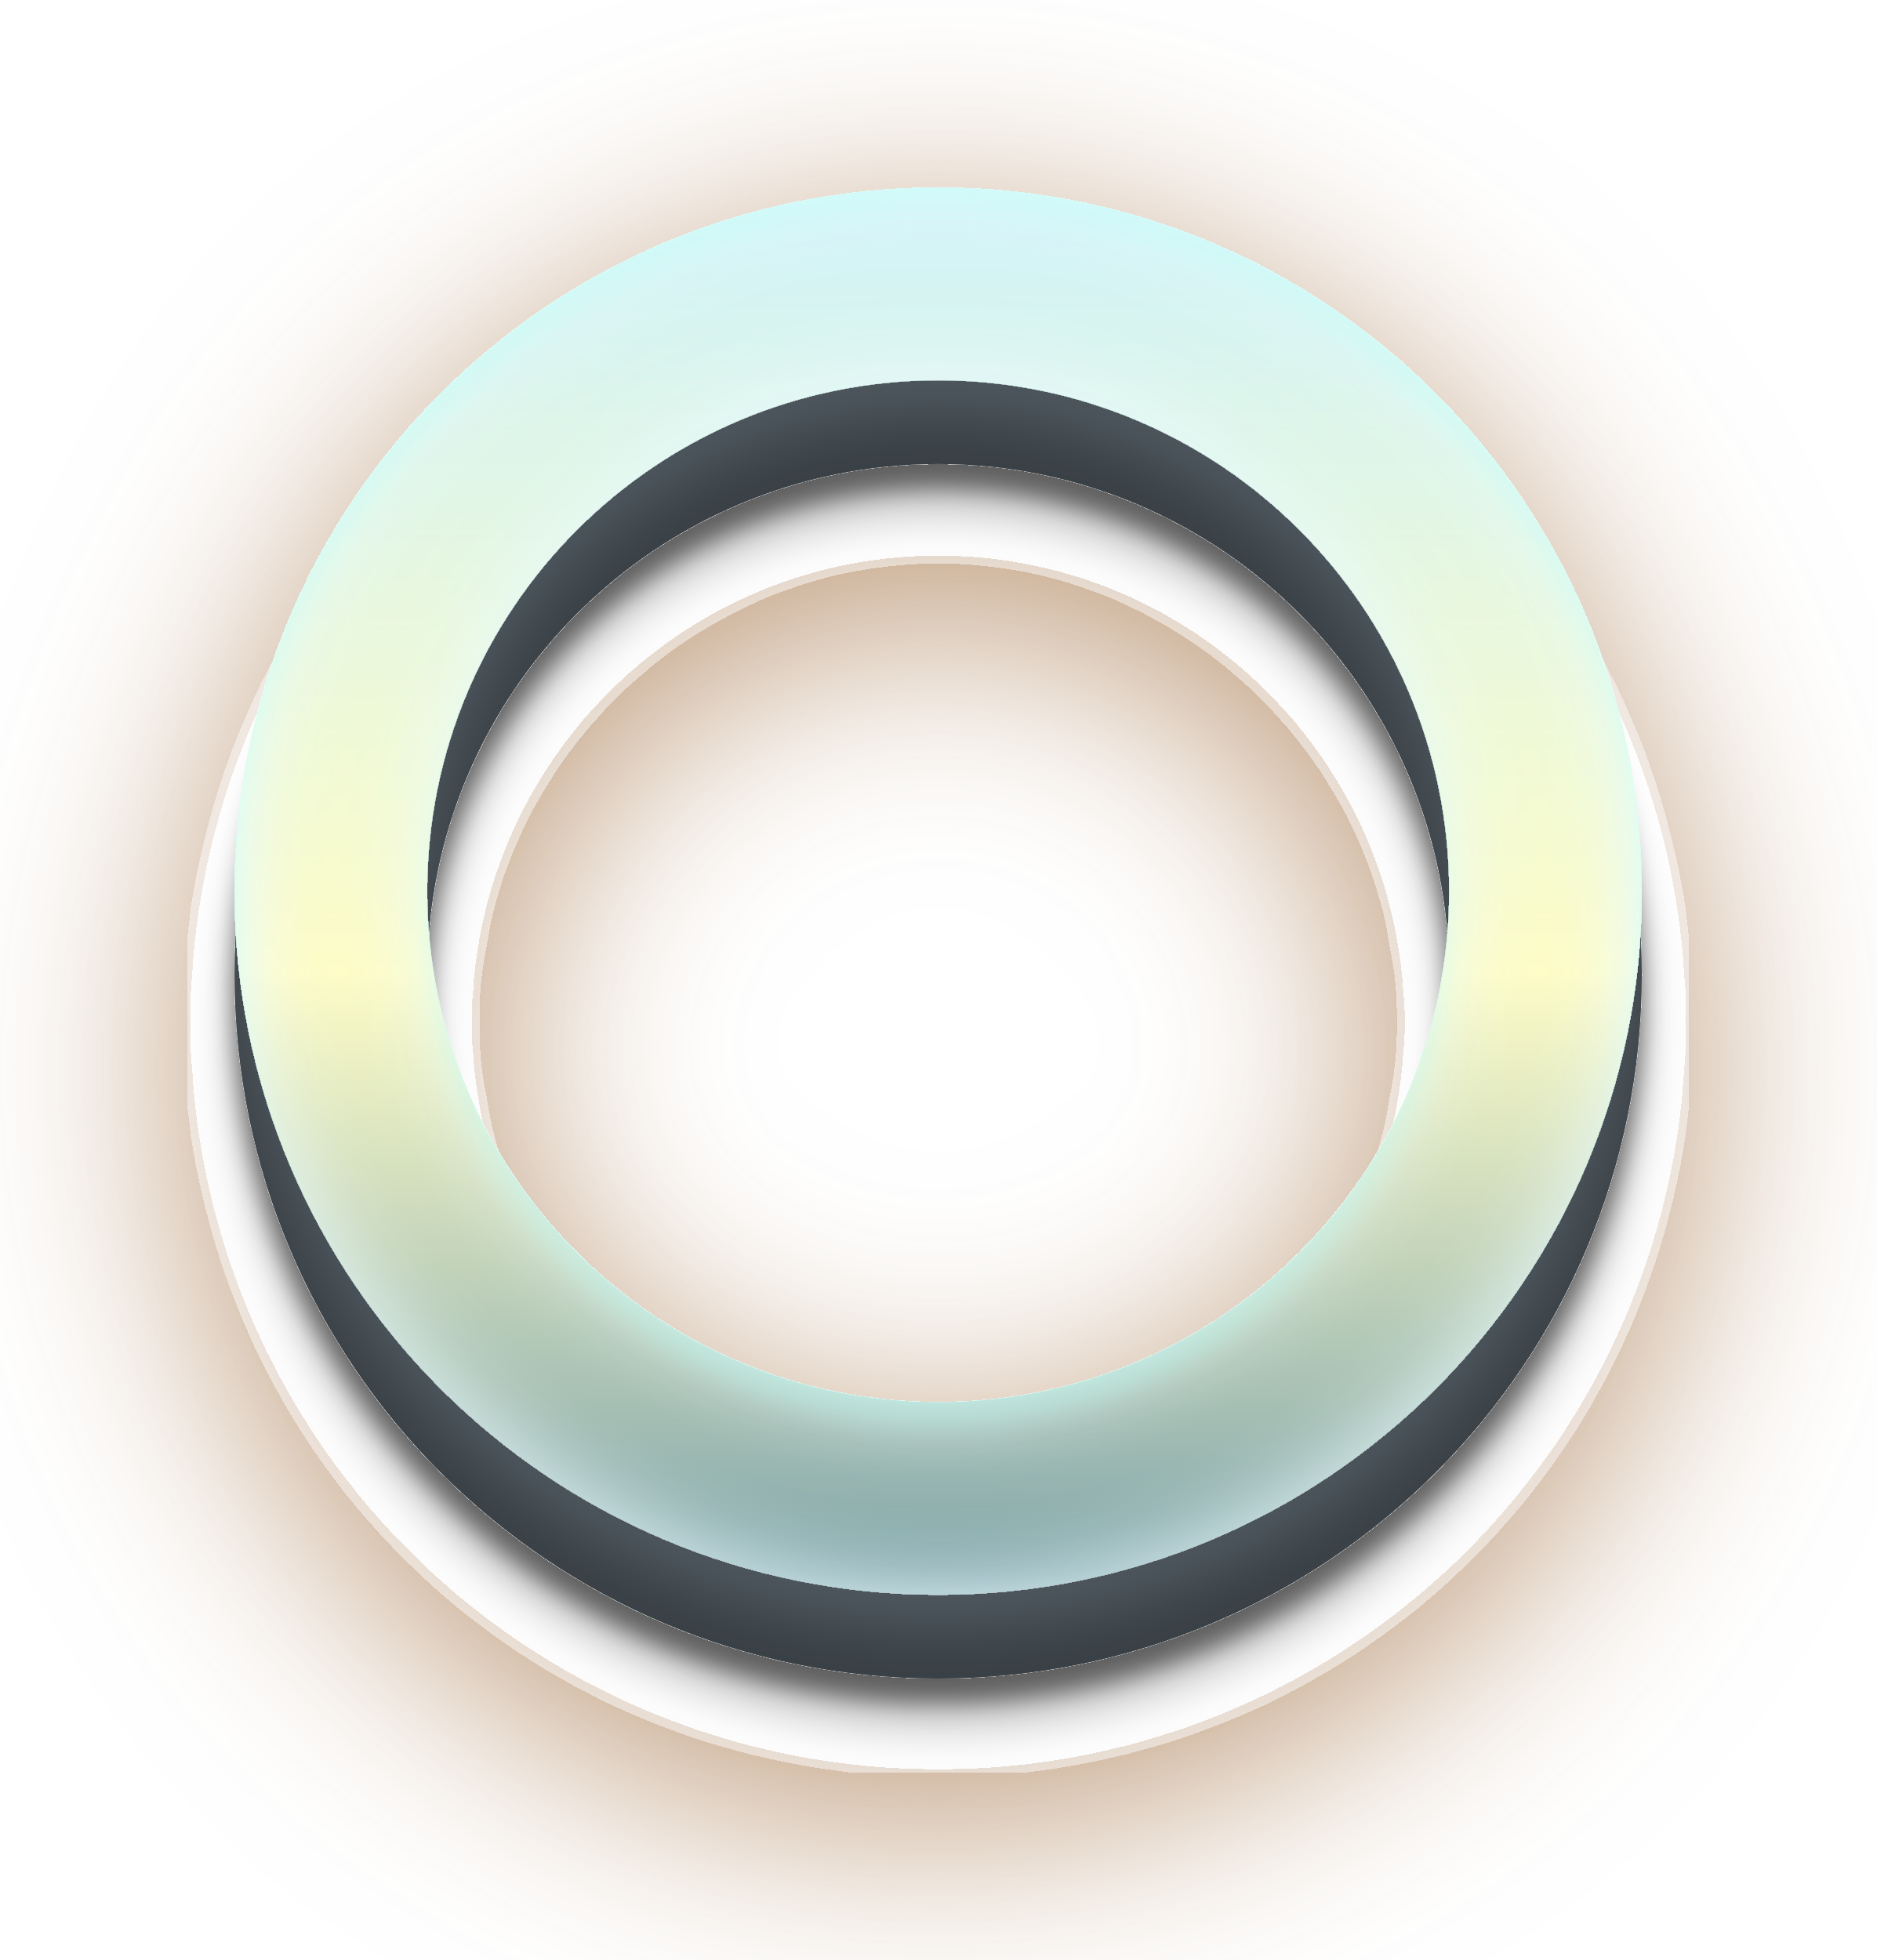
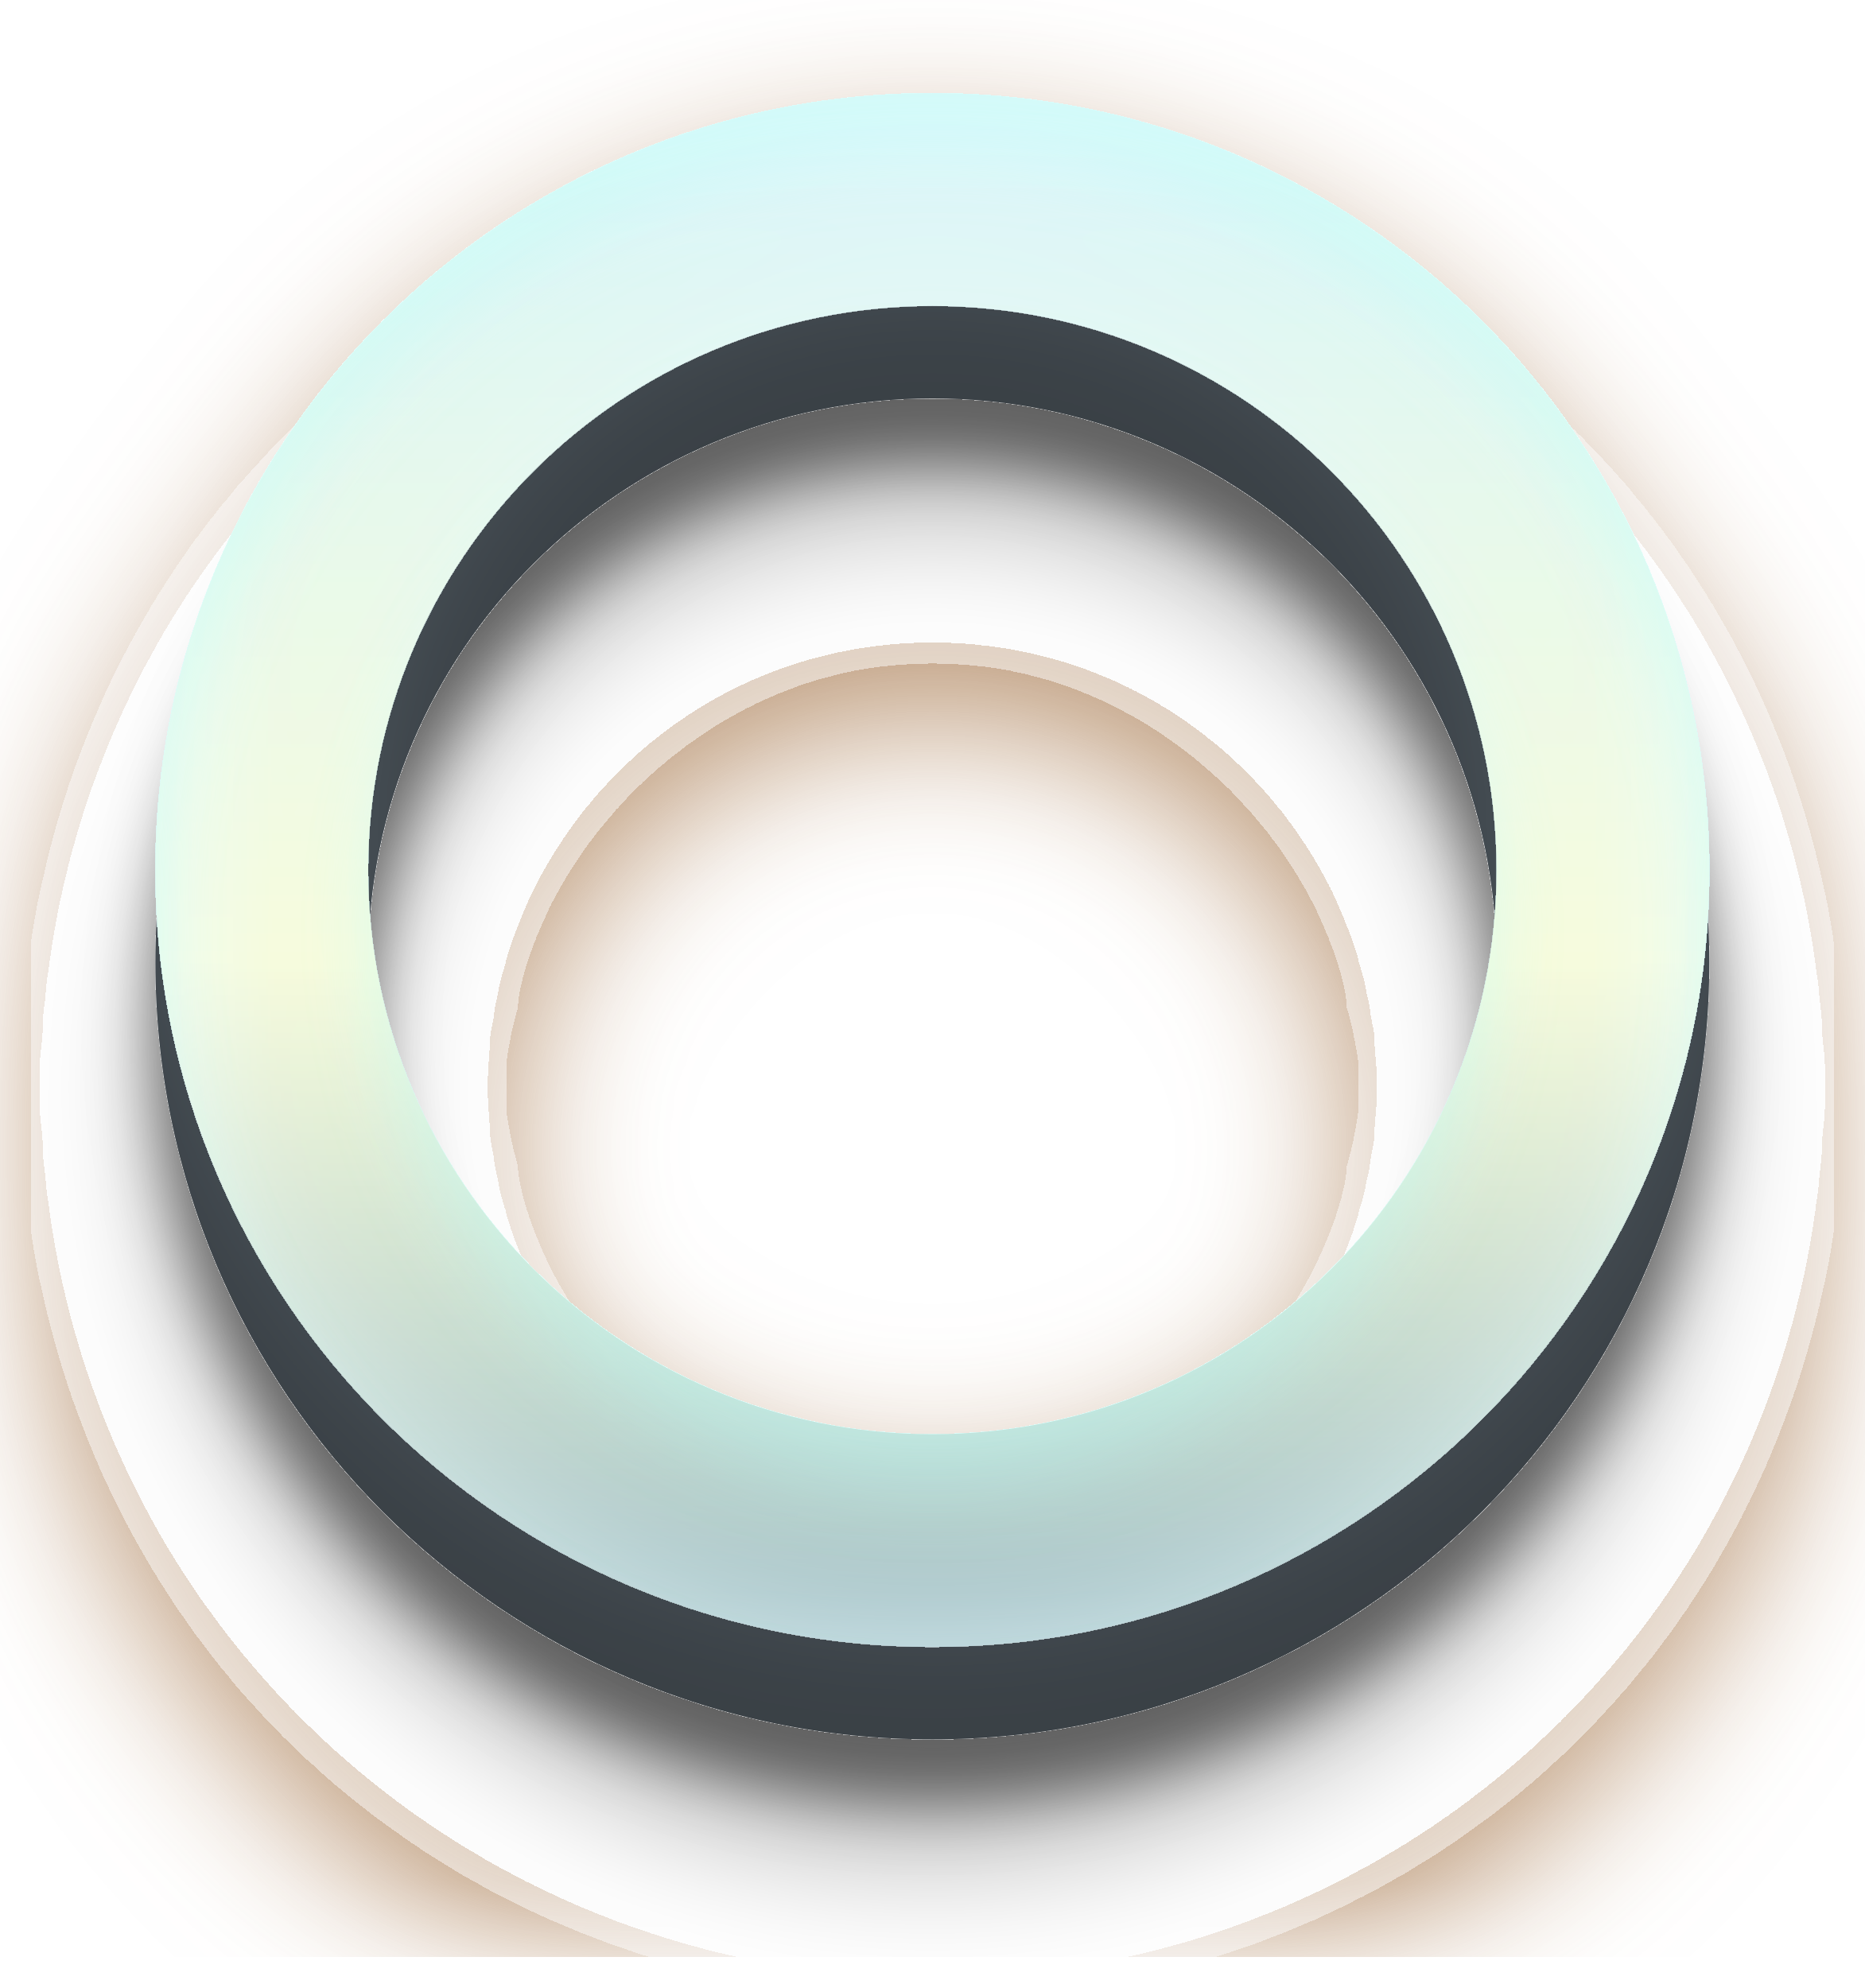
- <svg xmlns="http://www.w3.org/2000/svg" overflow="visible" style="display: block;" width="160" height="167.143" viewBox="0 0 160 167.143" fill="none">
-   <g id="o" filter="url(#filter0_d_0_500)">
-     <g id="Subtract" filter="url(#filter1_ddi_0_500)">
-       <path d="M80 23.143C113.137 23.143 140 50.006 140 83.143C140 116.28 113.137 143.143 80 143.143C46.863 143.143 20 116.28 20 83.143C20 50.006 46.863 23.143 80 23.143ZM80 39.571C55.936 39.572 36.429 59.079 36.429 83.143C36.429 107.206 55.936 126.714 80 126.714C104.064 126.714 123.571 107.207 123.571 83.143C123.571 59.079 104.064 39.571 80 39.571Z" fill="#4D565D" />
+ <svg xmlns="http://www.w3.org/2000/svg" overflow="visible" style="display: block;" width="60" height="63.976" viewBox="0 0 60 63.976" fill="none">
+   <g id="o" filter="url(#filter0_d_0_501)">
+     <g id="Subtract" filter="url(#filter1_ddi_0_501)">
+       <path d="M30 5.976C43.807 5.976 55 17.169 55 30.976C55 44.783 43.807 55.976 30 55.976C16.193 55.976 5 44.783 5 30.976C5 17.169 16.193 5.976 30 5.976ZM30 12.822C19.974 12.822 11.846 20.95 11.846 30.976C11.846 41.003 19.974 49.13 30 49.13C40.027 49.13 48.155 41.003 48.155 30.976C48.155 20.95 40.027 12.822 30 12.822Z" fill="#4D565D" />
    </g>
-     <g id="Subtract_2" filter="url(#filter2_ii_0_500)">
-       <path d="M80 16C113.137 16 140 42.863 140 76C140 109.137 113.137 136 80 136C46.863 136 20 109.137 20 76C20 42.863 46.863 16 80 16ZM80 32.429C55.936 32.429 36.429 51.936 36.429 76C36.429 100.064 55.936 119.571 80 119.571C104.064 119.571 123.571 100.064 123.571 76C123.571 51.936 104.064 32.429 80 32.429Z" fill="url(#paint0_linear_0_500)" />
+     <g id="Subtract_2" filter="url(#filter2_ii_0_501)">
+       <path d="M30 3C43.807 3 55 14.193 55 28C55 41.807 43.807 53 30 53C16.193 53 5 41.807 5 28C5 14.193 16.193 3 30 3ZM30 9.846C19.974 9.846 11.846 17.973 11.846 28C11.846 38.026 19.974 46.154 30 46.154C40.027 46.154 48.155 38.027 48.155 28C48.155 17.973 40.027 9.846 30 9.846Z" fill="url(#paint0_linear_0_501)" />
    </g>
  </g>
  <defs>
-     <filter id="filter0_d_0_500" x="0" y="0" width="160" height="167.143" filterUnits="userSpaceOnUse" color-interpolation-filters="sRGB">
+     <filter id="filter0_d_0_501" x="0" y="0" width="60" height="62.976" filterUnits="userSpaceOnUse" color-interpolation-filters="sRGB">
      <feFlood flood-opacity="0" result="BackgroundImageFix" />
      <feColorMatrix in="SourceAlpha" type="matrix" values="0 0 0 0 0 0 0 0 0 0 0 0 0 0 0 0 0 0 127 0" result="hardAlpha" />
-       <feOffset dy="4" />
-       <feGaussianBlur stdDeviation="10" />
+       <feOffset dy="2" />
+       <feGaussianBlur stdDeviation="2.5" />
      <feComposite in2="hardAlpha" operator="out" />
      <feColorMatrix type="matrix" values="0 0 0 0 0.519 0 0 0 0 0.264 0 0 0 0 0.026 0 0 0 0.55 0" />
-       <feBlend mode="normal" in2="BackgroundImageFix" result="effect1_dropShadow_0_500" />
-       <feBlend mode="normal" in="SourceGraphic" in2="effect1_dropShadow_0_500" result="shape" />
+       <feBlend mode="normal" in2="BackgroundImageFix" result="effect1_dropShadow_0_501" />
+       <feBlend mode="normal" in="SourceGraphic" in2="effect1_dropShadow_0_501" result="shape" />
    </filter>
-     <filter id="filter1_ddi_0_500" x="16" y="19.143" width="128" height="132" filterUnits="userSpaceOnUse" color-interpolation-filters="sRGB">
+     <filter id="filter1_ddi_0_501" x="1" y="1.976" width="58" height="62" filterUnits="userSpaceOnUse" color-interpolation-filters="sRGB">
      <feFlood flood-opacity="0" result="BackgroundImageFix" />
      <feColorMatrix in="SourceAlpha" type="matrix" values="0 0 0 0 0 0 0 0 0 0 0 0 0 0 0 0 0 0 127 0" result="hardAlpha" />
      <feOffset dy="4" />
      <feGaussianBlur stdDeviation="2" />
      <feComposite in2="hardAlpha" operator="out" />
      <feColorMatrix type="matrix" values="0 0 0 0 0 0 0 0 0 0 0 0 0 0 0 0 0 0 0.25 0" />
-       <feBlend mode="normal" in2="BackgroundImageFix" result="effect1_dropShadow_0_500" />
+       <feBlend mode="normal" in2="BackgroundImageFix" result="effect1_dropShadow_0_501" />
      <feColorMatrix in="SourceAlpha" type="matrix" values="0 0 0 0 0 0 0 0 0 0 0 0 0 0 0 0 0 0 127 0" result="hardAlpha" />
      <feOffset dy="2" />
      <feGaussianBlur stdDeviation="1" />
      <feComposite in2="hardAlpha" operator="out" />
      <feColorMatrix type="matrix" values="0 0 0 0 0 0 0 0 0 0 0 0 0 0 0 0 0 0 0.5 0" />
-       <feBlend mode="normal" in2="effect1_dropShadow_0_500" result="effect2_dropShadow_0_500" />
-       <feBlend mode="normal" in="SourceGraphic" in2="effect2_dropShadow_0_500" result="shape" />
+       <feBlend mode="normal" in2="effect1_dropShadow_0_501" result="effect2_dropShadow_0_501" />
+       <feBlend mode="normal" in="SourceGraphic" in2="effect2_dropShadow_0_501" result="shape" />
      <feColorMatrix in="SourceAlpha" type="matrix" values="0 0 0 0 0 0 0 0 0 0 0 0 0 0 0 0 0 0 127 0" result="hardAlpha" />
      <feOffset dy="-4" />
      <feGaussianBlur stdDeviation="2" />
      <feComposite in2="hardAlpha" operator="arithmetic" k2="-1" k3="1" />
      <feColorMatrix type="matrix" values="0 0 0 0 0 0 0 0 0 0 0 0 0 0 0 0 0 0 0.25 0" />
-       <feBlend mode="normal" in2="shape" result="effect3_innerShadow_0_500" />
+       <feBlend mode="normal" in2="shape" result="effect3_innerShadow_0_501" />
    </filter>
-     <filter id="filter2_ii_0_500" x="20" y="16" width="120" height="122" filterUnits="userSpaceOnUse" color-interpolation-filters="sRGB">
+     <filter id="filter2_ii_0_501" x="5" y="3" width="50" height="52" filterUnits="userSpaceOnUse" color-interpolation-filters="sRGB">
      <feFlood flood-opacity="0" result="BackgroundImageFix" />
      <feBlend mode="normal" in="SourceGraphic" in2="BackgroundImageFix" result="shape" />
      <feColorMatrix in="SourceAlpha" type="matrix" values="0 0 0 0 0 0 0 0 0 0 0 0 0 0 0 0 0 0 127 0" result="hardAlpha" />
      <feOffset />
      <feGaussianBlur stdDeviation="4" />
      <feComposite in2="hardAlpha" operator="arithmetic" k2="-1" k3="1" />
      <feColorMatrix type="matrix" values="0 0 0 0 0.92 0 0 0 0 0.985 0 0 0 0 1 0 0 0 1 0" />
-       <feBlend mode="normal" in2="shape" result="effect1_innerShadow_0_500" />
+       <feBlend mode="normal" in2="shape" result="effect1_innerShadow_0_501" />
      <feColorMatrix in="SourceAlpha" type="matrix" values="0 0 0 0 0 0 0 0 0 0 0 0 0 0 0 0 0 0 127 0" result="hardAlpha" />
      <feOffset dy="2" />
      <feGaussianBlur stdDeviation="1" />
      <feComposite in2="hardAlpha" operator="arithmetic" k2="-1" k3="1" />
      <feColorMatrix type="matrix" values="0 0 0 0 0.65 0 0 0 0 1 0 0 0 0 0.942 0 0 0 0.25 0" />
-       <feBlend mode="normal" in2="effect1_innerShadow_0_500" result="effect2_innerShadow_0_500" />
+       <feBlend mode="normal" in2="effect1_innerShadow_0_501" result="effect2_innerShadow_0_501" />
    </filter>
-     <linearGradient id="paint0_linear_0_500" x1="80" y1="16" x2="80" y2="136" gradientUnits="userSpaceOnUse">
+     <linearGradient id="paint0_linear_0_501" x1="30" y1="3" x2="30" y2="53" gradientUnits="userSpaceOnUse">
      <stop stop-color="#CFF2F9" />
      <stop offset="0.558" stop-color="#FEFCC6" />
      <stop offset="1" stop-color="#7DA2A9" />
    </linearGradient>
  </defs>
</svg>
